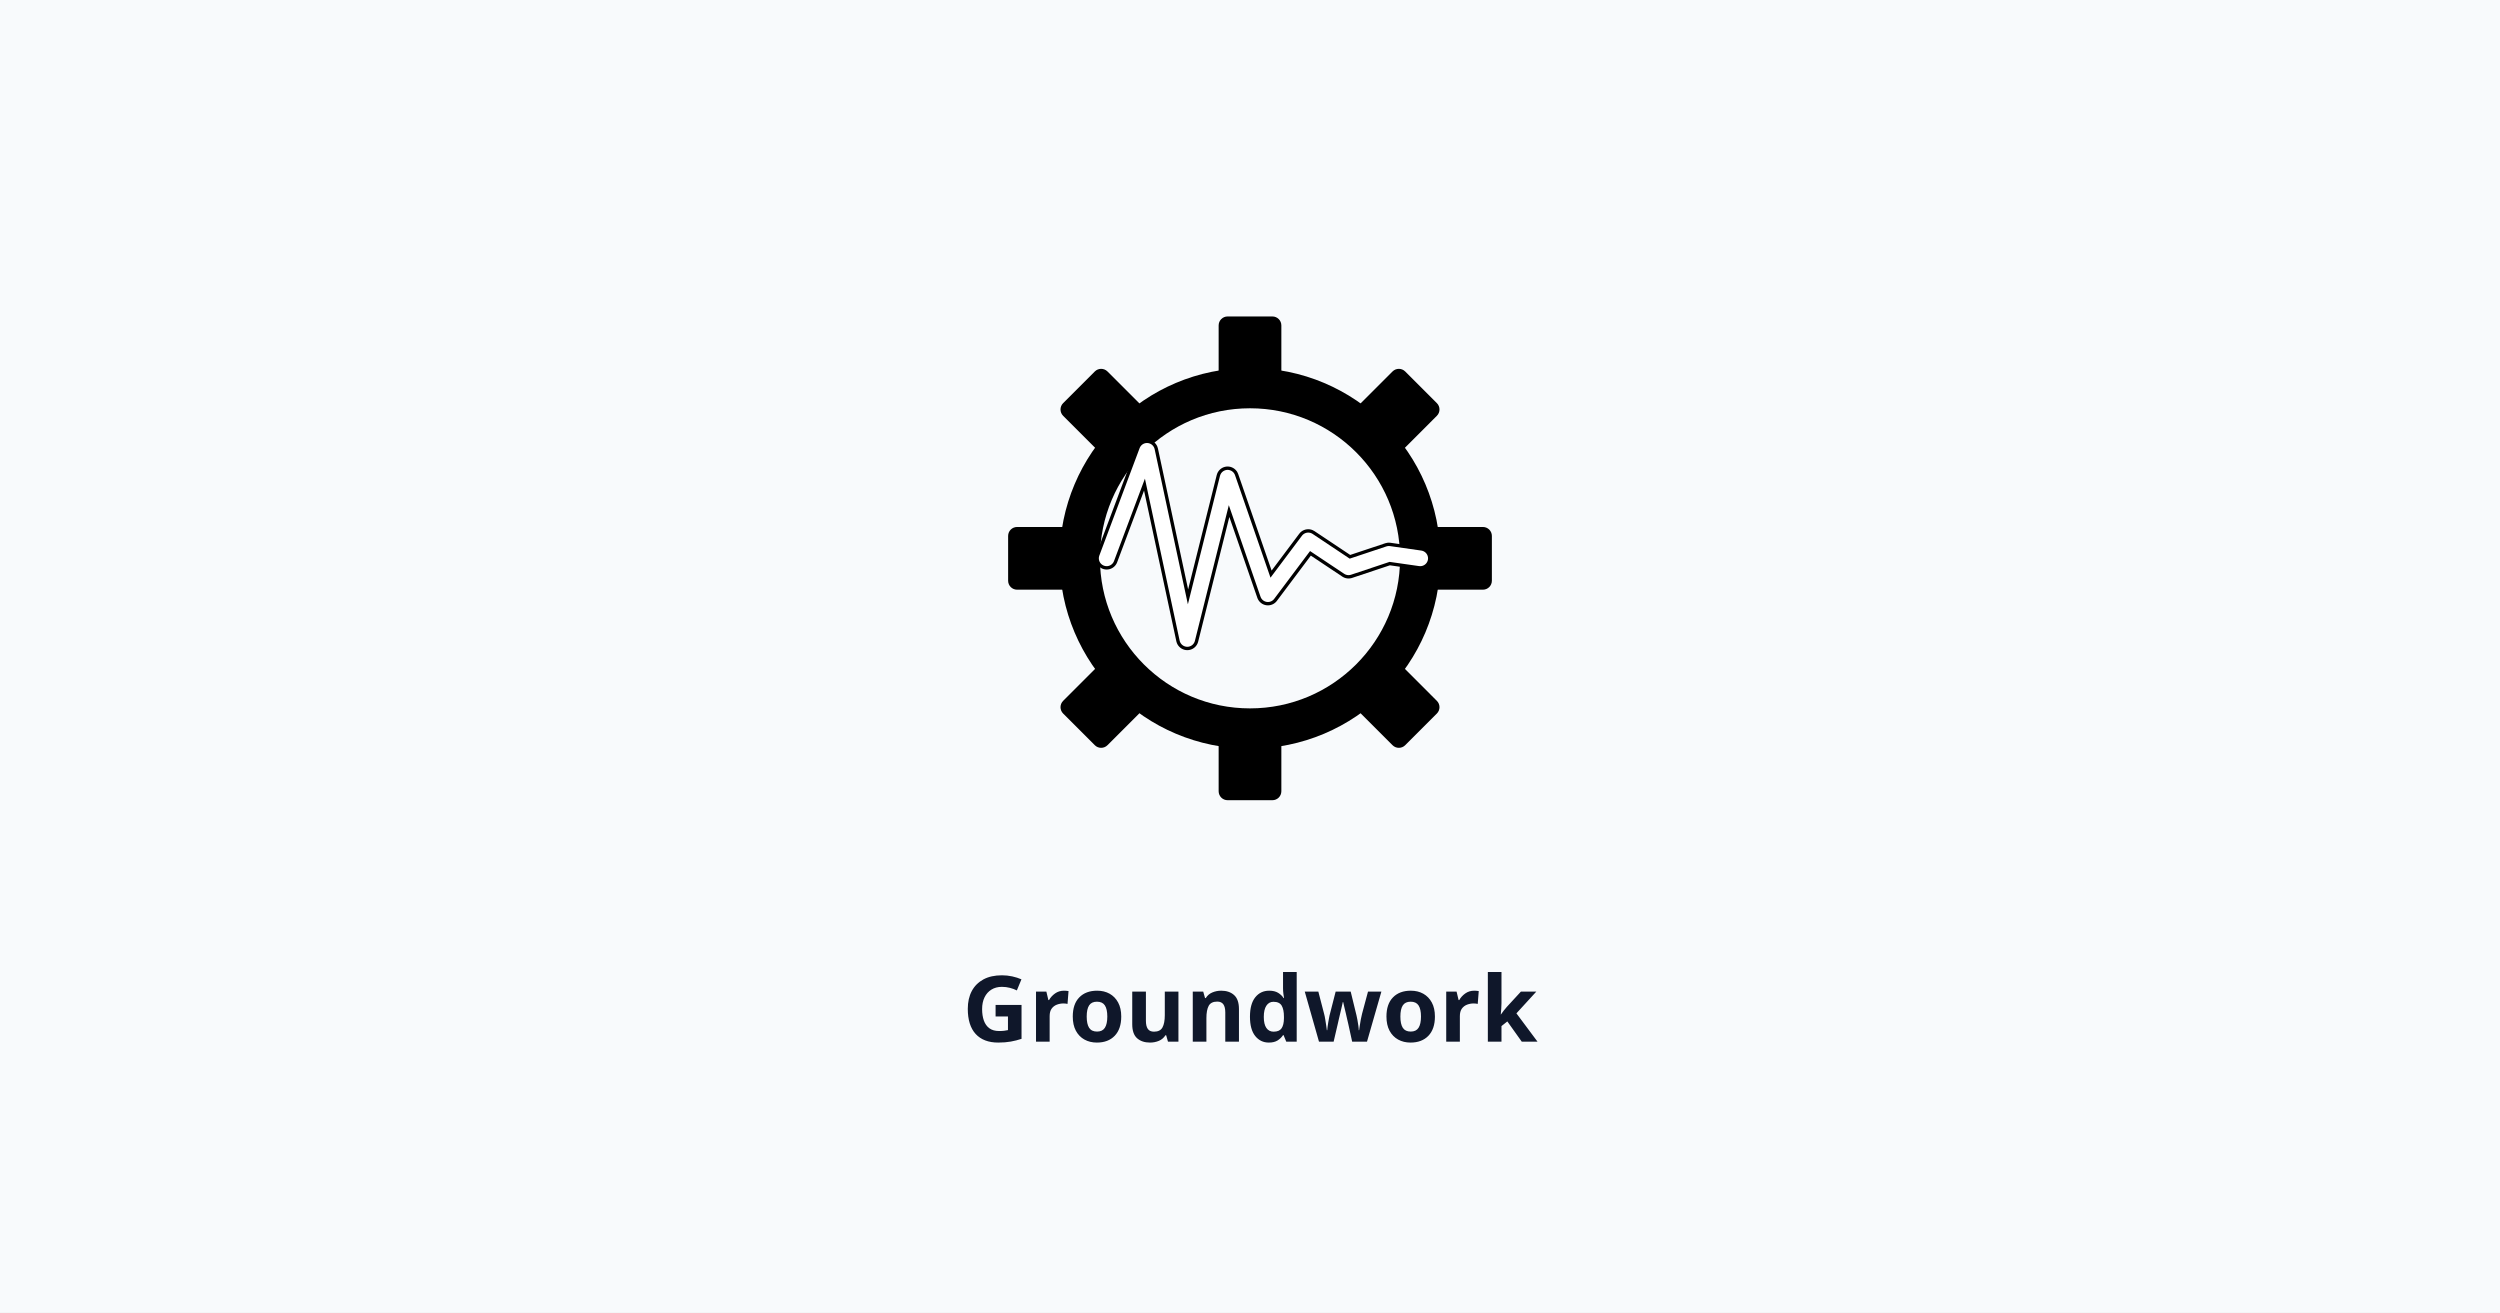
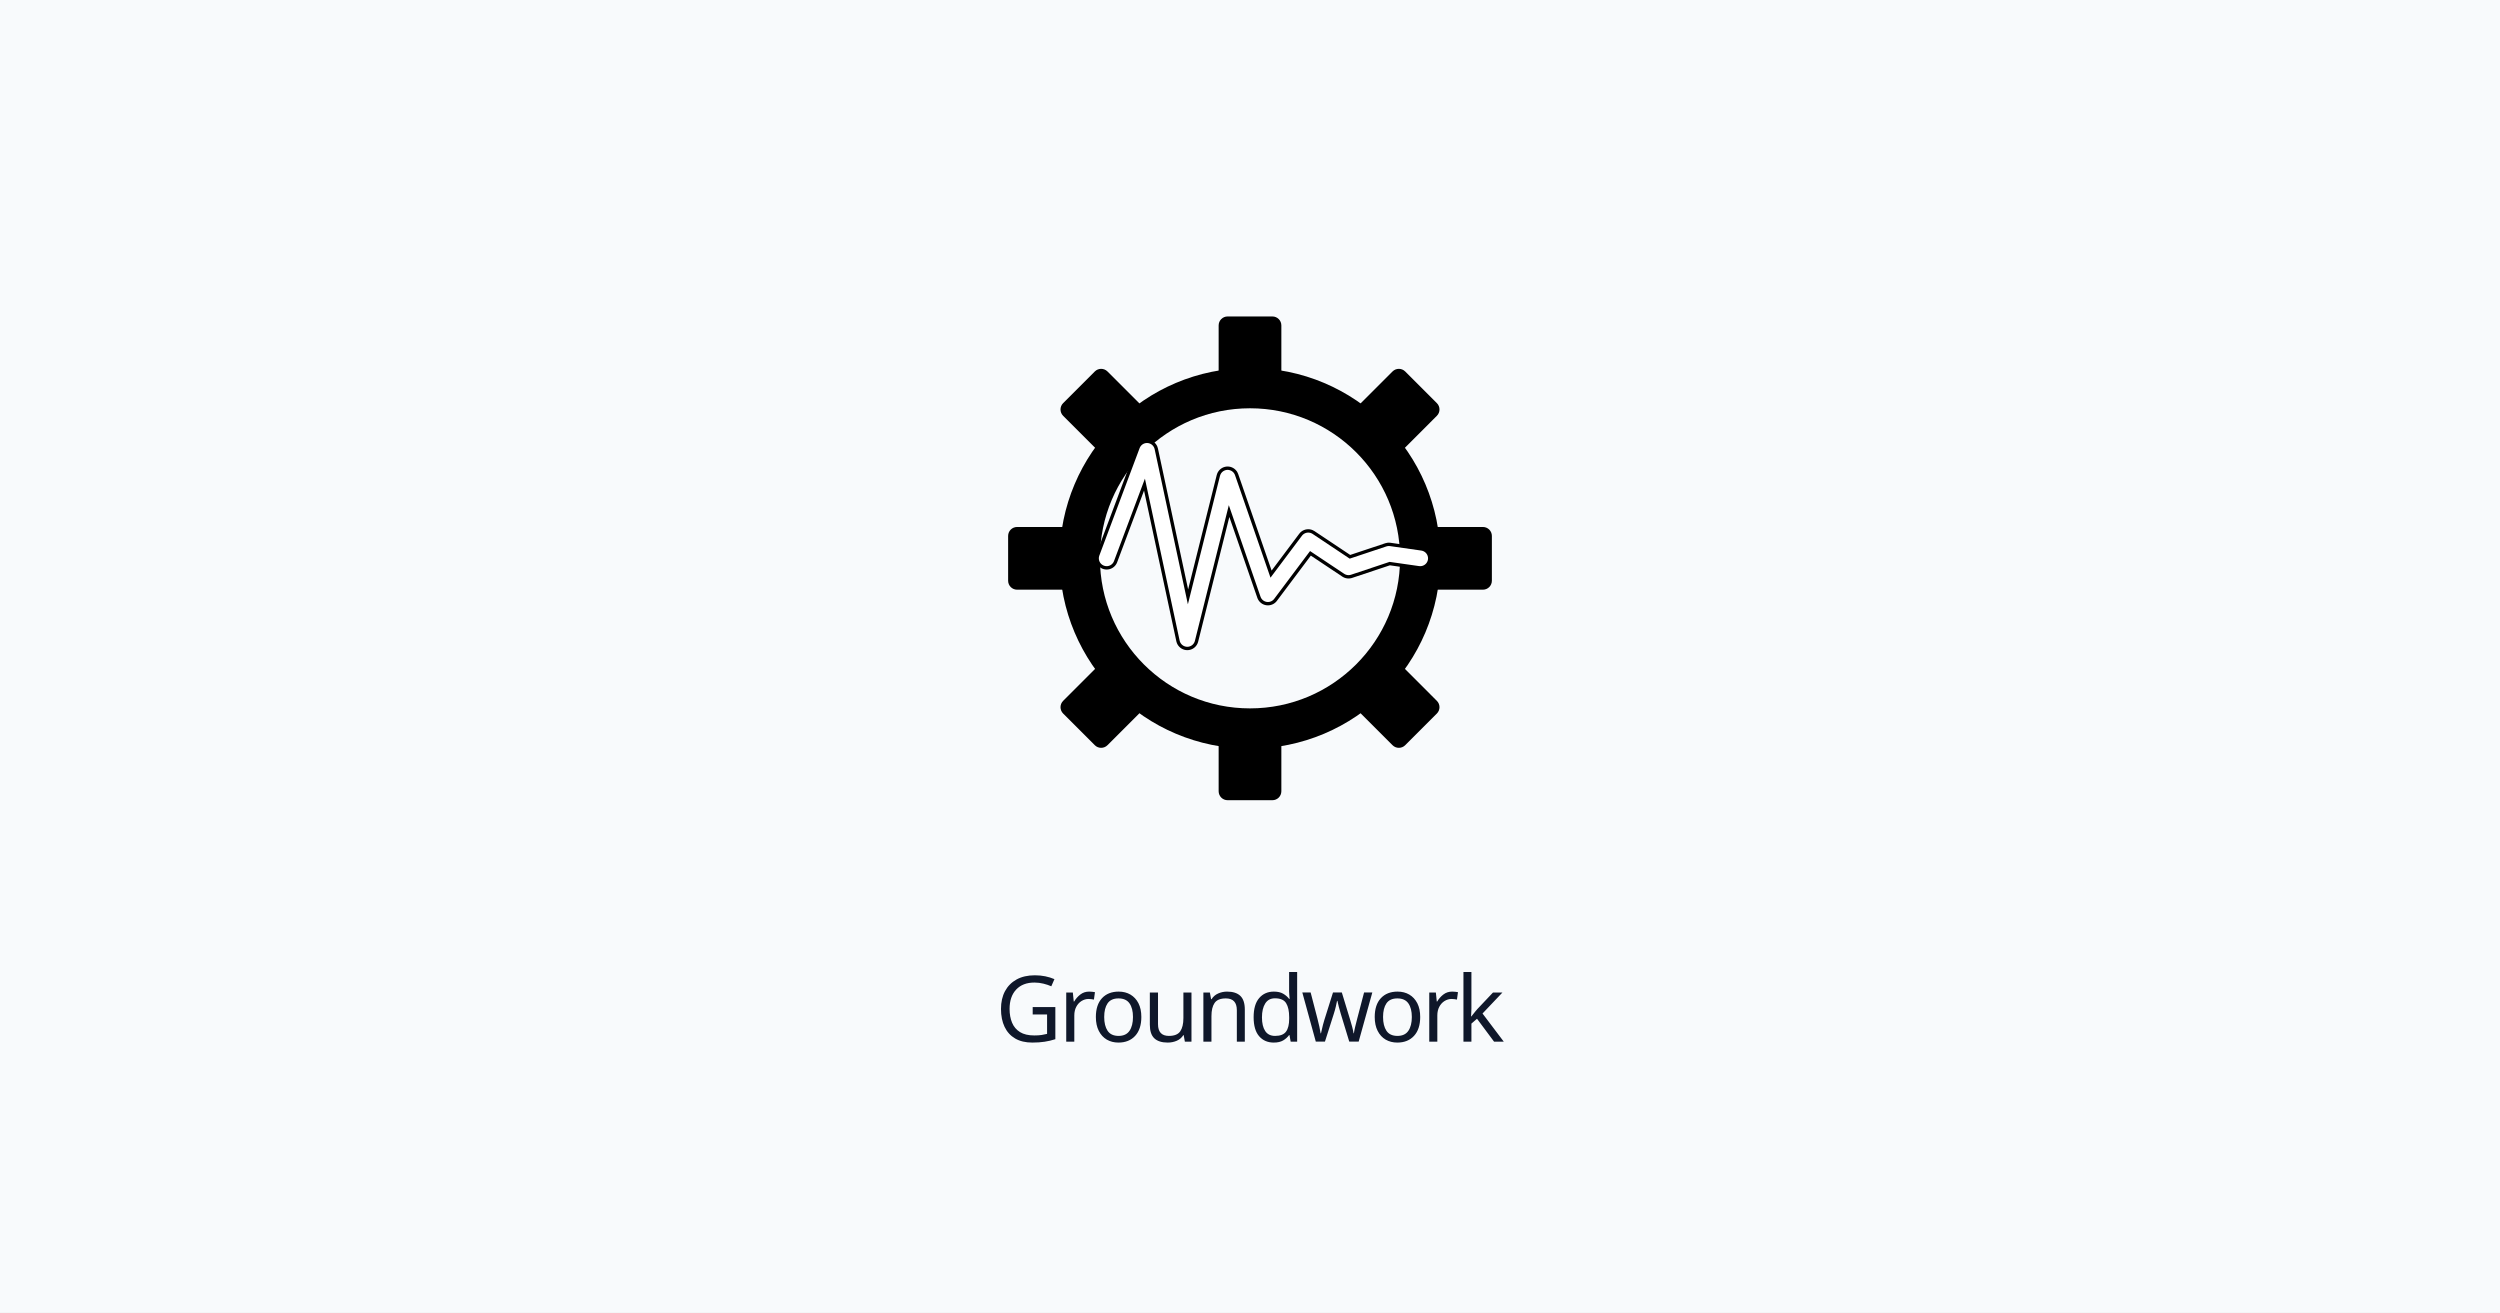
<svg xmlns="http://www.w3.org/2000/svg" width="1200" height="630" viewBox="0 0 1200 630">
  <rect width="1200" height="630" fill="#f8fafc" />
  <g transform="translate(600 268) scale(2.15) translate(-70 -70)">
    <circle cx="70" cy="70" r="38" fill="none" stroke="#000" stroke-width="9" />
    <g fill="#000">
      <g transform="rotate(0 70 70)">
        <rect x="63" y="16" width="14" height="16" rx="2" />
      </g>
      <g transform="rotate(45 70 70)">
        <rect x="63" y="16" width="14" height="16" rx="2" />
      </g>
      <g transform="rotate(90 70 70)">
        <rect x="63" y="16" width="14" height="16" rx="2" />
      </g>
      <g transform="rotate(135 70 70)">
        <rect x="63" y="16" width="14" height="16" rx="2" />
      </g>
      <g transform="rotate(180 70 70)">
        <rect x="63" y="16" width="14" height="16" rx="2" />
      </g>
      <g transform="rotate(225 70 70)">
        <rect x="63" y="16" width="14" height="16" rx="2" />
      </g>
      <g transform="rotate(270 70 70)">
        <rect x="63" y="16" width="14" height="16" rx="2" />
      </g>
      <g transform="rotate(315 70 70)">
        <rect x="63" y="16" width="14" height="16" rx="2" />
      </g>
    </g>
    <polyline points="38,70 47,46 56,88 65,52 74,78 83,66 92,72 101,69 108,70" fill="none" stroke="#000" stroke-width="5" stroke-linecap="round" stroke-linejoin="round" />
    <polyline points="38,70 47,46 56,88 65,52 74,78 83,66 92,72 101,69 108,70" fill="none" stroke="#fff" stroke-width="3.5" stroke-linecap="round" stroke-linejoin="round" />
  </g>
-   <text x="600" y="500" text-anchor="middle" font-family="ui-sans-serif, system-ui, sans-serif" font-size="44" font-weight="650" fill="#0f172a">Groundwork</text>
+   <text x="600" y="500" text-anchor="middle" font-family="Geist" font-size="44" font-weight="500" letter-spacing="-1.76" fill="#0f172a">Groundwork</text>
</svg>
